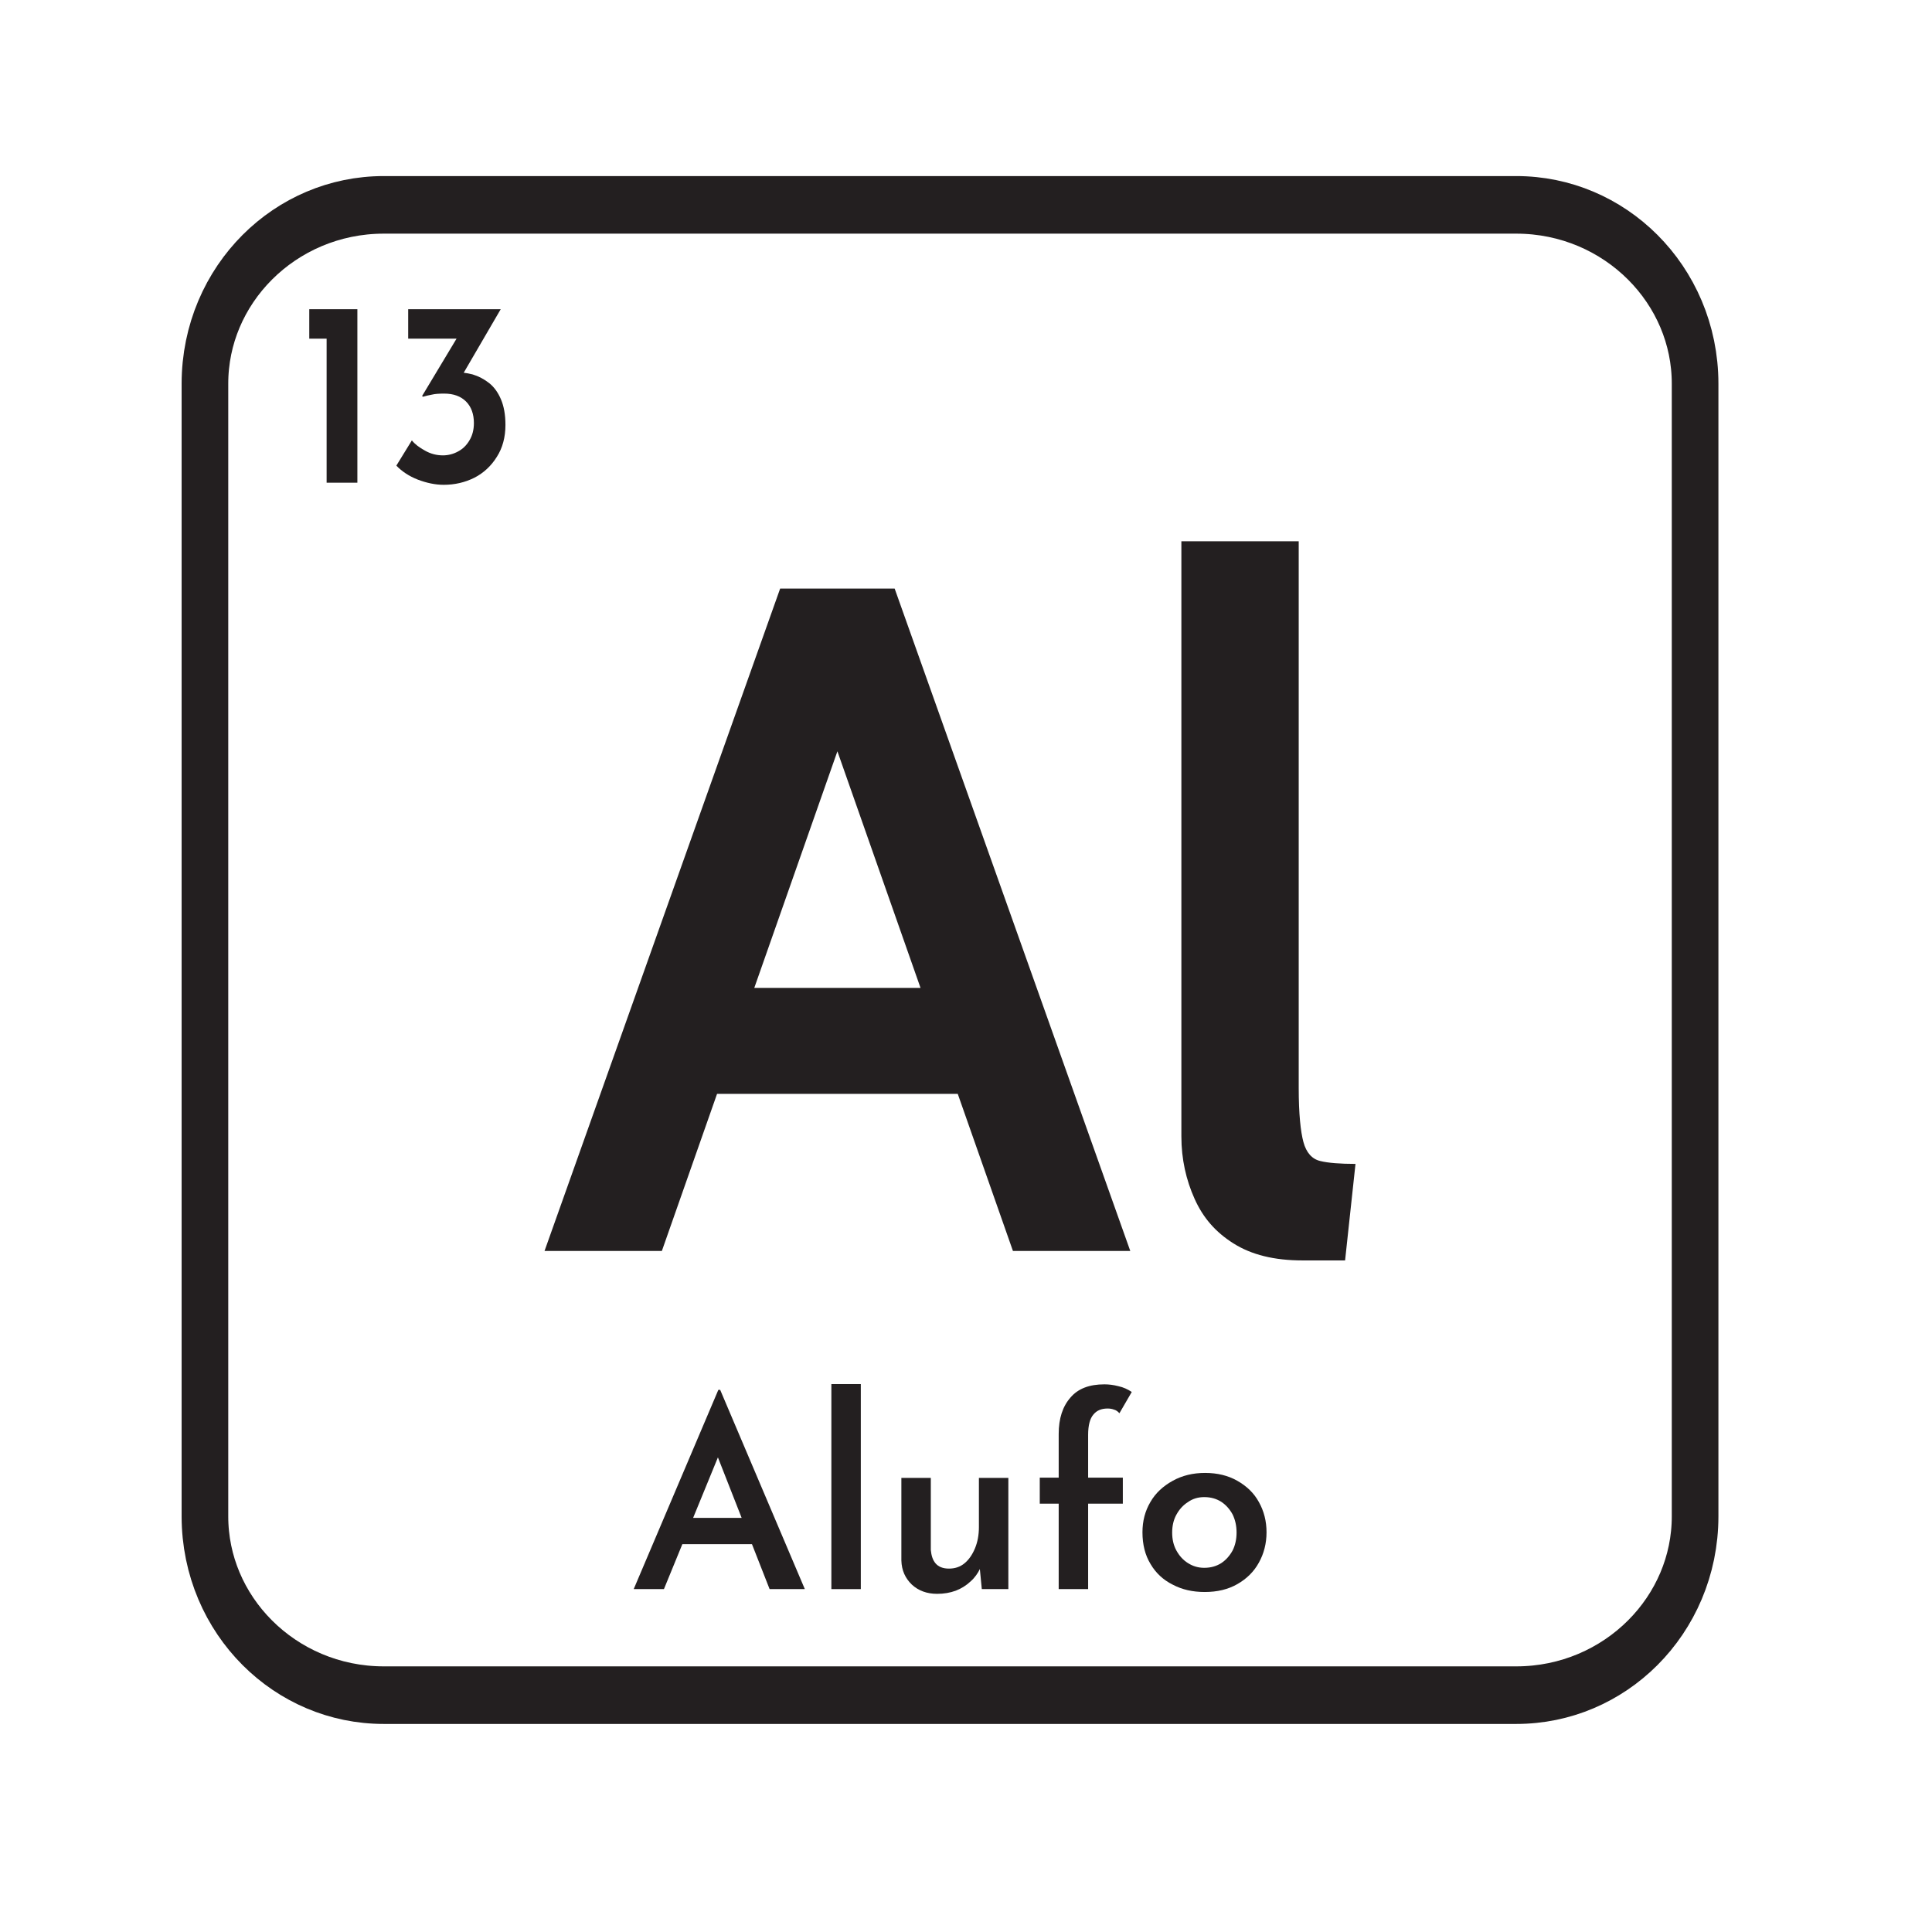
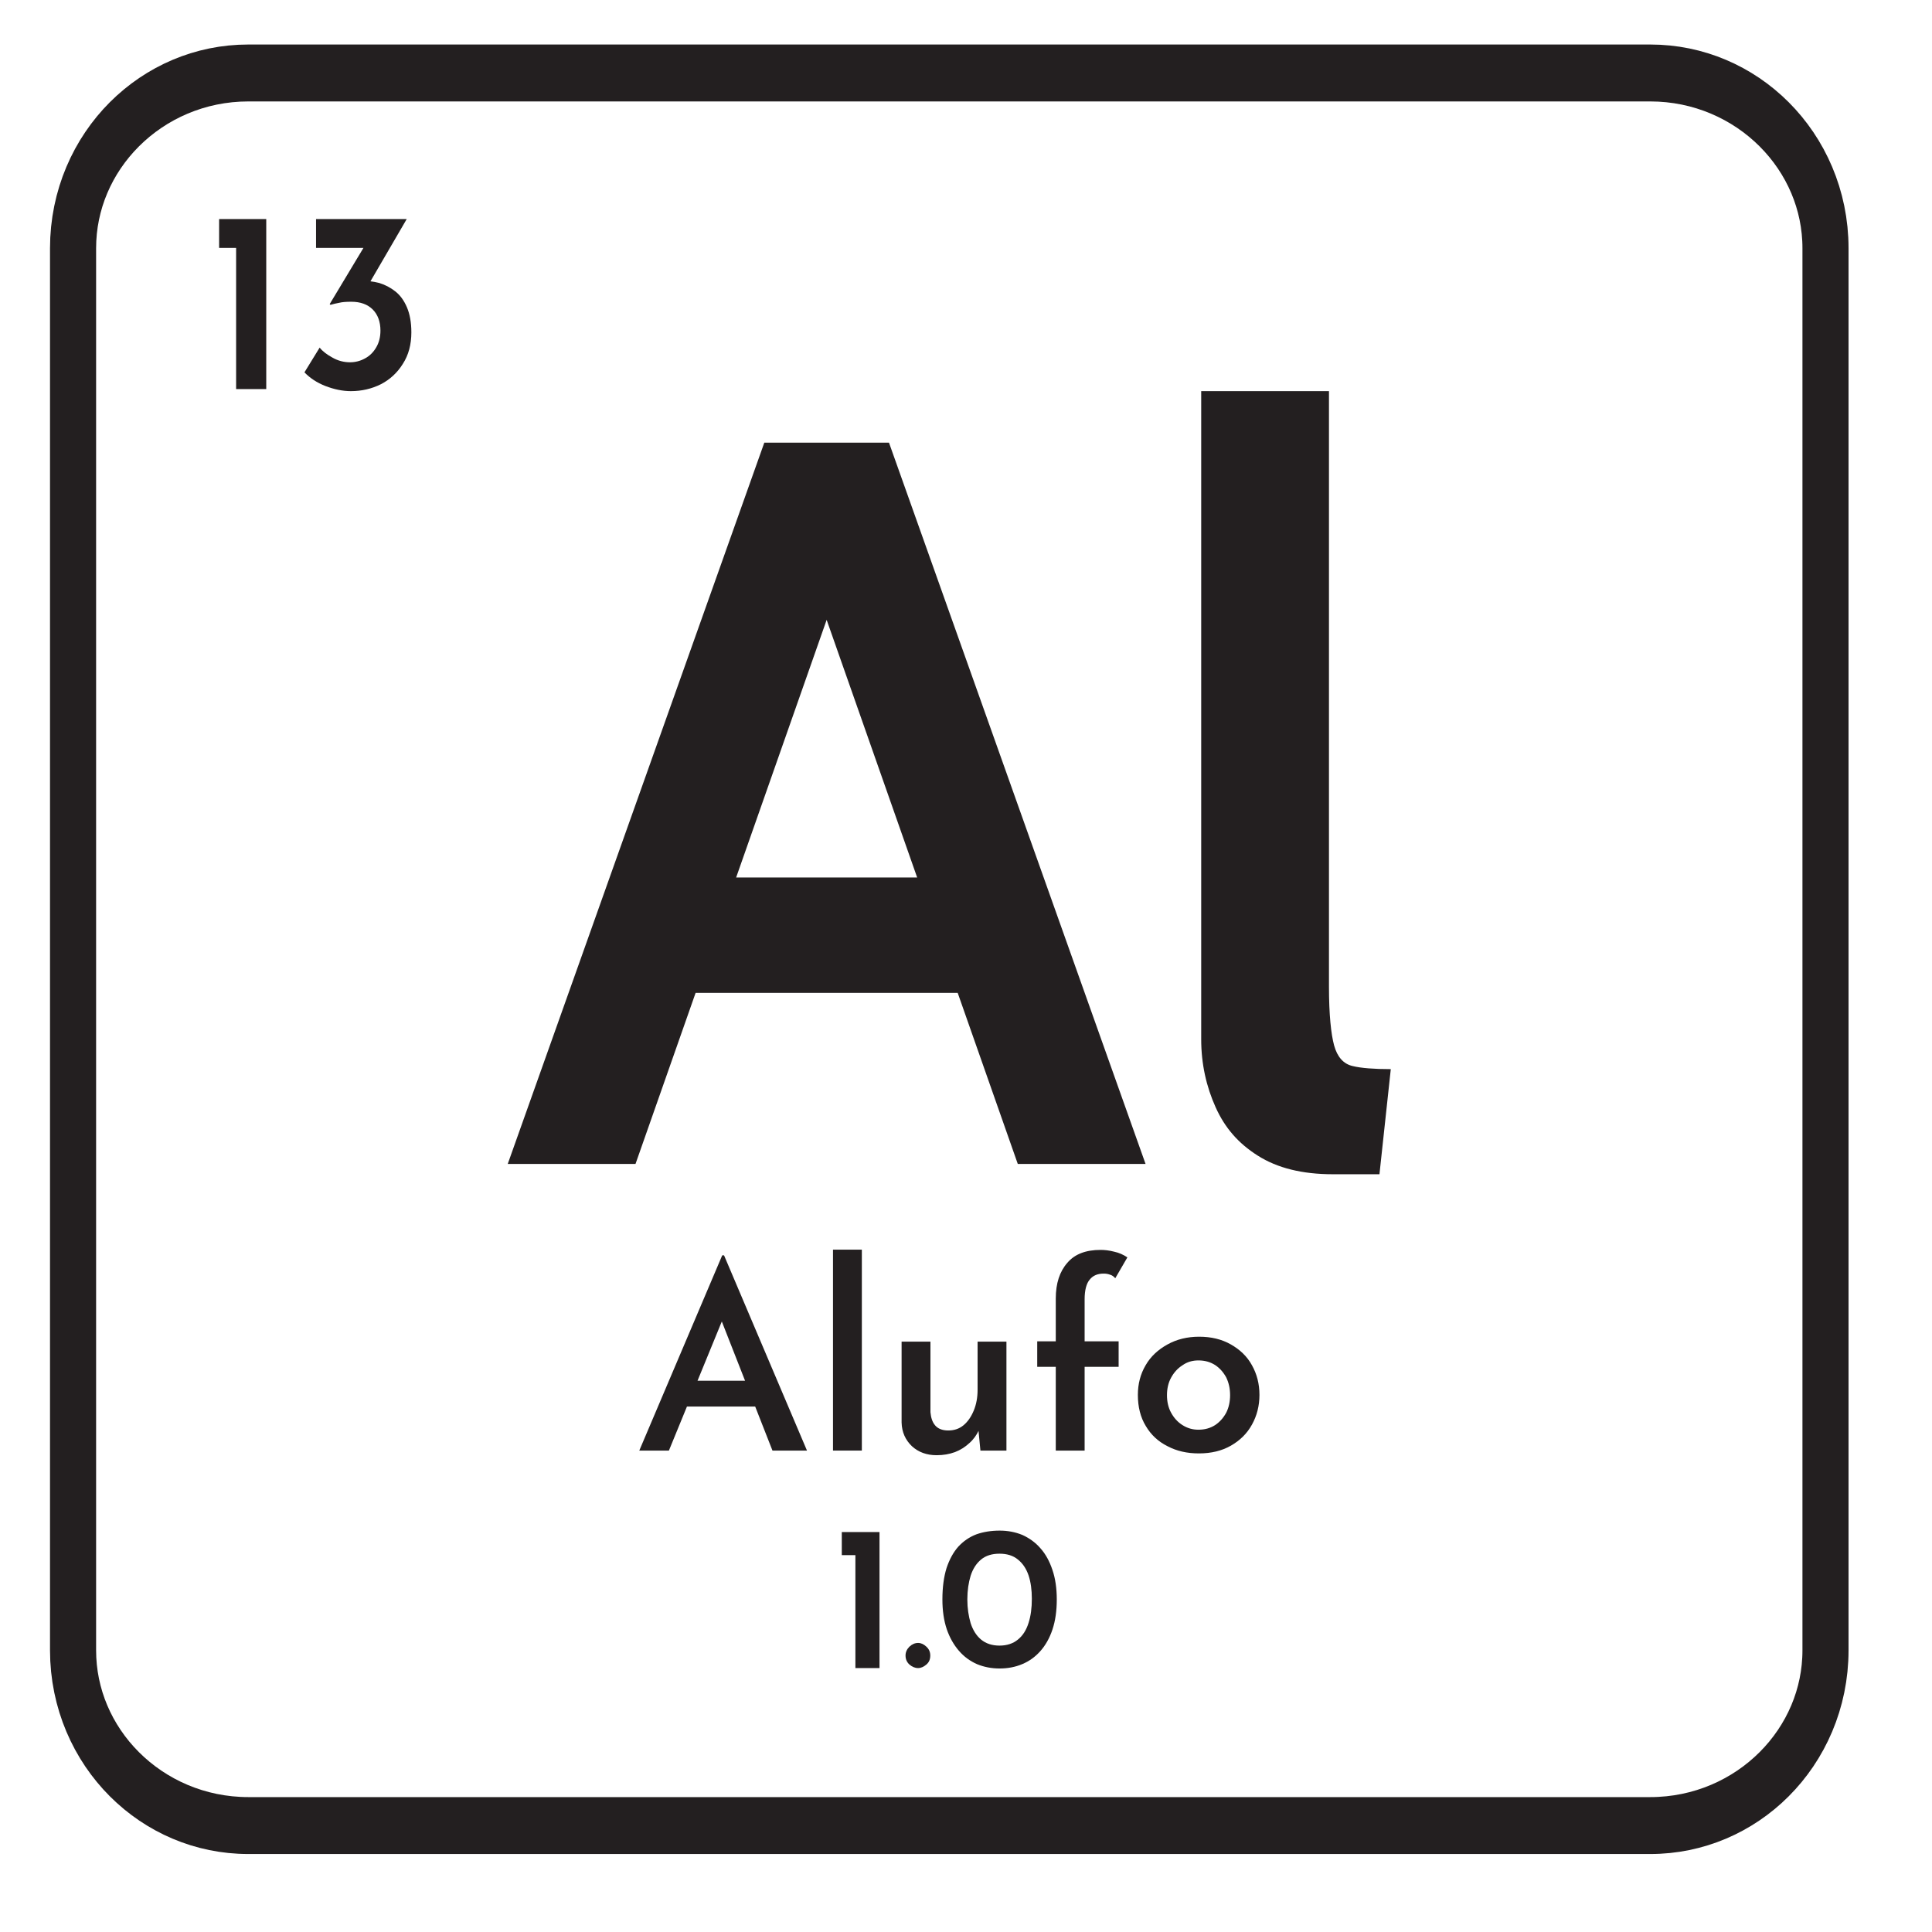
- <svg xmlns="http://www.w3.org/2000/svg" width="49px" height="49px" version="1.1" xml:space="preserve" style="fill-rule:evenodd;clip-rule:evenodd;stroke-linecap:round;stroke-linejoin:round;stroke-miterlimit:1.5;">
-   <g transform="matrix(0.32,0,0,0.32,0,0)">
-     <g transform="matrix(5.35629,0,0,6.61382,-54.2139,-113.103)">
-       <path d="M32.558,19.556C34.02,19.556 35.204,20.516 35.204,21.699L35.204,35.272C35.204,36.455 34.02,37.415 32.558,37.415L15.8,37.415C14.338,37.415 13.154,36.455 13.154,35.272L13.154,21.699C13.154,20.516 14.338,19.556 15.8,19.556L32.558,19.556Z" style="fill:none;stroke:rgb(35,31,32);stroke-width:0.69px;" />
+ <svg xmlns="http://www.w3.org/2000/svg" width="50px" height="50px" version="1.1" xml:space="preserve" style="fill-rule:evenodd;clip-rule:evenodd;stroke-linecap:round;stroke-linejoin:round;stroke-miterlimit:1.5;">
+   <g transform="matrix(2.05682,0,0,2.53971,-25.1646,-47.778)">
+     <path d="M32.999,19.556C34.217,19.556 35.204,20.356 35.204,21.342L35.204,35.629C35.204,36.615 34.217,37.415 32.999,37.415L15.359,37.415C14.141,37.415 13.154,36.615 13.154,35.629L13.154,21.342C13.154,20.356 14.141,19.556 15.359,19.556L32.999,19.556Z" style="fill:none;stroke:rgb(35,31,32);stroke-width:0.58px;" />
+   </g>
+   <g transform="matrix(0.32,0,0,0.32,0.103302,16.101)">
+     <g transform="matrix(83.3333,0,0,83.3333,40.4905,43.8176)">
+       <path d="M0.459,-0.166L0.166,-0.166L0.166,-0.278L0.459,-0.278L0.459,-0.166ZM0.296,-0.575L0.329,-0.575L0.127,-0L0.003,-0L0.252,-0.7L0.373,-0.7L0.622,-0L0.498,-0L0.296,-0.575Z" style="fill:rgb(35,31,32);fill-rule:nonzero;" />
    </g>
-     <g transform="matrix(1,0,0,1,-1.22856,55.3301)">
-       <g transform="matrix(75,0,0,75,44.1613,43.8176)">
-         <path d="M0.459,-0.166L0.166,-0.166L0.166,-0.278L0.459,-0.278L0.459,-0.166ZM0.296,-0.575L0.329,-0.575L0.127,-0L0.003,-0L0.252,-0.7L0.373,-0.7L0.622,-0L0.498,-0L0.296,-0.575Z" style="fill:rgb(35,31,32);fill-rule:nonzero;" />
-       </g>
-       <g transform="matrix(75,0,0,75,90.5113,43.8176)">
-         <path d="M0.186,0.01C0.156,0.01 0.132,0.004 0.113,-0.008C0.094,-0.02 0.081,-0.035 0.072,-0.055C0.063,-0.075 0.058,-0.097 0.058,-0.121L0.058,-0.75L0.182,-0.75L0.182,-0.172C0.182,-0.145 0.184,-0.126 0.187,-0.115C0.19,-0.104 0.196,-0.097 0.205,-0.095C0.213,-0.093 0.226,-0.092 0.242,-0.092L0.231,0.01L0.186,0.01Z" style="fill:rgb(35,31,32);fill-rule:nonzero;" />
-       </g>
-       <g transform="matrix(75,0,0,75,110.236,43.8176)">
-             </g>
+     <g transform="matrix(83.3333,0,0,83.3333,91.9905,43.8176)">
+       <path d="M0.186,0.01C0.156,0.01 0.132,0.004 0.113,-0.008C0.094,-0.02 0.081,-0.035 0.072,-0.055C0.063,-0.075 0.058,-0.097 0.058,-0.121L0.058,-0.75L0.182,-0.75L0.182,-0.172C0.182,-0.145 0.184,-0.126 0.187,-0.115C0.19,-0.104 0.196,-0.097 0.205,-0.095C0.213,-0.093 0.226,-0.092 0.242,-0.092L0.231,0.01L0.186,0.01Z" style="fill:rgb(35,31,32);fill-rule:nonzero;" />
    </g>
-     <g transform="matrix(1,0,0,1,20.7925,15.6061)">
-       <g transform="matrix(20.8333,0,0,20.8333,28.933,110.342)">
-         <path d="M0.024,-0L0.346,-0.758L0.353,-0.758L0.675,-0L0.541,-0L0.315,-0.576L0.398,-0.632L0.139,-0L0.024,-0ZM0.226,-0.271L0.475,-0.271L0.515,-0.171L0.191,-0.171L0.226,-0.271Z" style="fill:rgb(35,31,32);fill-rule:nonzero;" />
-       </g>
-       <g transform="matrix(20.8333,0,0,20.8333,43.4955,110.342)">
-         <rect x="0.077" y="-0.78" width="0.112" height="0.78" style="fill:rgb(35,31,32);fill-rule:nonzero;" />
-       </g>
-       <g transform="matrix(20.8333,0,0,20.8333,49.0434,110.342)">
-         <path d="M0.213,0.018C0.174,0.018 0.142,0.006 0.117,-0.017C0.092,-0.041 0.078,-0.071 0.077,-0.109L0.077,-0.423L0.189,-0.423L0.189,-0.149C0.191,-0.128 0.196,-0.111 0.207,-0.098C0.218,-0.085 0.235,-0.078 0.258,-0.078C0.28,-0.078 0.3,-0.084 0.317,-0.098C0.334,-0.112 0.347,-0.131 0.357,-0.155C0.367,-0.179 0.372,-0.206 0.372,-0.236L0.372,-0.423L0.484,-0.423L0.484,-0L0.383,-0L0.374,-0.093L0.377,-0.079C0.368,-0.06 0.356,-0.043 0.34,-0.029C0.324,-0.014 0.305,-0.002 0.284,0.006C0.262,0.014 0.239,0.018 0.213,0.018Z" style="fill:rgb(35,31,32);fill-rule:nonzero;" />
-       </g>
-       <g transform="matrix(20.8333,0,0,20.8333,60.7413,110.342)">
-         <path d="M0.114,-0L0.114,-0.325L0.042,-0.325L0.042,-0.424L0.114,-0.424L0.114,-0.59C0.114,-0.649 0.129,-0.695 0.159,-0.729C0.188,-0.763 0.231,-0.779 0.288,-0.779C0.304,-0.779 0.322,-0.777 0.341,-0.772C0.36,-0.768 0.377,-0.76 0.392,-0.75L0.345,-0.669C0.339,-0.676 0.332,-0.681 0.324,-0.683C0.316,-0.686 0.308,-0.687 0.3,-0.687C0.277,-0.687 0.259,-0.68 0.246,-0.664C0.233,-0.649 0.226,-0.623 0.226,-0.587L0.226,-0.424L0.358,-0.424L0.358,-0.325L0.226,-0.325L0.226,-0L0.114,-0Z" style="fill:rgb(35,31,32);fill-rule:nonzero;" />
-       </g>
-       <g transform="matrix(20.8333,0,0,20.8333,68.8809,110.342)">
-         <path d="M0.042,-0.216C0.042,-0.259 0.052,-0.297 0.072,-0.331C0.092,-0.366 0.121,-0.392 0.157,-0.412C0.193,-0.432 0.234,-0.442 0.28,-0.442C0.327,-0.442 0.368,-0.432 0.403,-0.412C0.438,-0.392 0.466,-0.366 0.485,-0.331C0.504,-0.297 0.514,-0.259 0.514,-0.216C0.514,-0.174 0.504,-0.135 0.485,-0.101C0.466,-0.066 0.438,-0.039 0.403,-0.019C0.368,0.001 0.327,0.011 0.279,0.011C0.233,0.011 0.193,0.002 0.157,-0.017C0.121,-0.035 0.093,-0.061 0.073,-0.095C0.052,-0.129 0.042,-0.17 0.042,-0.216ZM0.155,-0.215C0.155,-0.19 0.16,-0.167 0.171,-0.147C0.182,-0.127 0.196,-0.111 0.215,-0.099C0.234,-0.087 0.254,-0.081 0.277,-0.081C0.302,-0.081 0.323,-0.087 0.342,-0.099C0.36,-0.111 0.374,-0.127 0.385,-0.147C0.395,-0.167 0.4,-0.19 0.4,-0.215C0.4,-0.241 0.395,-0.263 0.385,-0.284C0.374,-0.304 0.36,-0.32 0.342,-0.332C0.323,-0.344 0.302,-0.35 0.277,-0.35C0.254,-0.35 0.233,-0.344 0.215,-0.331C0.196,-0.319 0.182,-0.303 0.171,-0.283C0.16,-0.263 0.155,-0.24 0.155,-0.215Z" style="fill:rgb(35,31,32);fill-rule:nonzero;" />
-       </g>
-       <g transform="matrix(20.8333,0,0,20.8333,80.4517,110.342)">
-             </g>
+     <g transform="matrix(83.3333,0,0,83.3333,113.907,43.8176)">
+         </g>
+   </g>
+   <g transform="matrix(0.32,0,0,0.32,7.12603,2.23124)">
+     <g transform="matrix(20.8333,0,0,20.8333,28.933,110.342)">
+       <path d="M0.024,-0L0.346,-0.758L0.353,-0.758L0.675,-0L0.541,-0L0.315,-0.576L0.398,-0.632L0.139,-0L0.024,-0ZM0.226,-0.271L0.475,-0.271L0.515,-0.171L0.191,-0.171L0.226,-0.271Z" style="fill:rgb(35,31,32);fill-rule:nonzero;" />
    </g>
-     <g transform="matrix(1,0,0,1,1.86656,17.103)">
-       <g transform="matrix(20.8333,0,0,20.8333,21.5622,21.1549)">
-         <path d="M0.052,-0.66L0.235,-0.66L0.235,-0L0.118,-0L0.118,-0.548L0.052,-0.548L0.052,-0.66Z" style="fill:rgb(35,31,32);fill-rule:nonzero;" />
-       </g>
-       <g transform="matrix(20.8333,0,0,20.8333,28.5476,21.1549)">
-         <path d="M0.445,-0.66L0.279,-0.375L0.213,-0.408C0.221,-0.412 0.229,-0.415 0.239,-0.417C0.248,-0.419 0.257,-0.42 0.266,-0.42C0.291,-0.421 0.314,-0.418 0.338,-0.412C0.361,-0.405 0.382,-0.394 0.401,-0.379C0.42,-0.364 0.435,-0.343 0.446,-0.317C0.457,-0.291 0.463,-0.259 0.463,-0.22C0.463,-0.173 0.452,-0.132 0.43,-0.098C0.409,-0.064 0.38,-0.037 0.345,-0.019C0.309,-0.001 0.27,0.008 0.228,0.008C0.196,0.008 0.163,0.001 0.129,-0.012C0.096,-0.025 0.069,-0.043 0.048,-0.065L0.107,-0.161C0.118,-0.147 0.135,-0.134 0.157,-0.122C0.178,-0.11 0.201,-0.104 0.225,-0.104C0.245,-0.104 0.265,-0.109 0.283,-0.119C0.3,-0.128 0.315,-0.142 0.326,-0.161C0.337,-0.179 0.343,-0.201 0.343,-0.227C0.343,-0.261 0.333,-0.289 0.313,-0.309C0.293,-0.329 0.265,-0.339 0.23,-0.339C0.211,-0.339 0.195,-0.338 0.183,-0.335C0.171,-0.333 0.16,-0.33 0.149,-0.327L0.146,-0.33L0.286,-0.563L0.321,-0.548L0.093,-0.548L0.093,-0.66L0.445,-0.66Z" style="fill:rgb(35,31,32);fill-rule:nonzero;" />
-       </g>
-       <g transform="matrix(20.8333,0,0,20.8333,39.483,21.1549)">
-             </g>
+     <g transform="matrix(20.8333,0,0,20.8333,43.4955,110.342)">
+       <rect x="0.077" y="-0.78" width="0.112" height="0.78" style="fill:rgb(35,31,32);fill-rule:nonzero;" />
    </g>
+     <g transform="matrix(20.8333,0,0,20.8333,49.0434,110.342)">
+       <path d="M0.213,0.018C0.174,0.018 0.142,0.006 0.117,-0.017C0.092,-0.041 0.078,-0.071 0.077,-0.109L0.077,-0.423L0.189,-0.423L0.189,-0.149C0.191,-0.128 0.196,-0.111 0.207,-0.098C0.218,-0.085 0.235,-0.078 0.258,-0.078C0.28,-0.078 0.3,-0.084 0.317,-0.098C0.334,-0.112 0.347,-0.131 0.357,-0.155C0.367,-0.179 0.372,-0.206 0.372,-0.236L0.372,-0.423L0.484,-0.423L0.484,-0L0.383,-0L0.374,-0.093L0.377,-0.079C0.368,-0.06 0.356,-0.043 0.34,-0.029C0.324,-0.014 0.305,-0.002 0.284,0.006C0.262,0.014 0.239,0.018 0.213,0.018Z" style="fill:rgb(35,31,32);fill-rule:nonzero;" />
+     </g>
+     <g transform="matrix(20.8333,0,0,20.8333,60.7413,110.342)">
+       <path d="M0.114,-0L0.114,-0.325L0.042,-0.325L0.042,-0.424L0.114,-0.424L0.114,-0.59C0.114,-0.649 0.129,-0.695 0.159,-0.729C0.188,-0.763 0.231,-0.779 0.288,-0.779C0.304,-0.779 0.322,-0.777 0.341,-0.772C0.36,-0.768 0.377,-0.76 0.392,-0.75L0.345,-0.669C0.339,-0.676 0.332,-0.681 0.324,-0.683C0.316,-0.686 0.308,-0.687 0.3,-0.687C0.277,-0.687 0.259,-0.68 0.246,-0.664C0.233,-0.649 0.226,-0.623 0.226,-0.587L0.226,-0.424L0.358,-0.424L0.358,-0.325L0.226,-0.325L0.226,-0L0.114,-0Z" style="fill:rgb(35,31,32);fill-rule:nonzero;" />
+     </g>
+     <g transform="matrix(20.8333,0,0,20.8333,68.8809,110.342)">
+       <path d="M0.042,-0.216C0.042,-0.259 0.052,-0.297 0.072,-0.331C0.092,-0.366 0.121,-0.392 0.157,-0.412C0.193,-0.432 0.234,-0.442 0.28,-0.442C0.327,-0.442 0.368,-0.432 0.403,-0.412C0.438,-0.392 0.466,-0.366 0.485,-0.331C0.504,-0.297 0.514,-0.259 0.514,-0.216C0.514,-0.174 0.504,-0.135 0.485,-0.101C0.466,-0.066 0.438,-0.039 0.403,-0.019C0.368,0.001 0.327,0.011 0.279,0.011C0.233,0.011 0.193,0.002 0.157,-0.017C0.121,-0.035 0.093,-0.061 0.073,-0.095C0.052,-0.129 0.042,-0.17 0.042,-0.216ZM0.155,-0.215C0.155,-0.19 0.16,-0.167 0.171,-0.147C0.182,-0.127 0.196,-0.111 0.215,-0.099C0.234,-0.087 0.254,-0.081 0.277,-0.081C0.302,-0.081 0.323,-0.087 0.342,-0.099C0.36,-0.111 0.374,-0.127 0.385,-0.147C0.395,-0.167 0.4,-0.19 0.4,-0.215C0.4,-0.241 0.395,-0.263 0.385,-0.284C0.374,-0.304 0.36,-0.32 0.342,-0.332C0.323,-0.344 0.302,-0.35 0.277,-0.35C0.254,-0.35 0.233,-0.344 0.215,-0.331C0.196,-0.319 0.182,-0.303 0.171,-0.283C0.16,-0.263 0.155,-0.24 0.155,-0.215Z" style="fill:rgb(35,31,32);fill-rule:nonzero;" />
+     </g>
+     <g transform="matrix(20.8333,0,0,20.8333,80.4517,110.342)">
+         </g>
+   </g>
+   <g transform="matrix(0.32,0,0,0.32,7.02138,7.86003)">
+     <g transform="matrix(16.6667,0,0,16.6667,45.2715,110.342)">
+       <path d="M0.052,-0.66L0.235,-0.66L0.235,-0L0.118,-0L0.118,-0.548L0.052,-0.548L0.052,-0.66Z" style="fill:rgb(35,31,32);fill-rule:nonzero;" />
+     </g>
+     <g transform="matrix(16.6667,0,0,16.6667,50.8599,110.342)">
+       <path d="M0.026,-0.061C0.026,-0.078 0.033,-0.092 0.045,-0.104C0.058,-0.116 0.072,-0.122 0.087,-0.122C0.101,-0.122 0.114,-0.116 0.127,-0.104C0.14,-0.092 0.146,-0.078 0.146,-0.061C0.146,-0.042 0.14,-0.028 0.127,-0.017C0.114,-0.006 0.101,-0 0.087,-0C0.072,-0 0.058,-0.006 0.045,-0.017C0.033,-0.028 0.026,-0.042 0.026,-0.061Z" style="fill:rgb(35,31,32);fill-rule:nonzero;" />
+     </g>
+     <g transform="matrix(16.6667,0,0,16.6667,53.6915,110.342)">
+       <path d="M0.313,0.002C0.273,0.002 0.237,-0.005 0.203,-0.019C0.169,-0.034 0.14,-0.055 0.115,-0.084C0.09,-0.113 0.07,-0.148 0.056,-0.189C0.042,-0.231 0.035,-0.279 0.035,-0.333C0.035,-0.392 0.042,-0.443 0.055,-0.485C0.069,-0.527 0.088,-0.562 0.112,-0.589C0.137,-0.616 0.166,-0.636 0.2,-0.649C0.234,-0.661 0.272,-0.667 0.313,-0.667C0.352,-0.667 0.389,-0.66 0.423,-0.646C0.456,-0.631 0.486,-0.61 0.511,-0.581C0.536,-0.553 0.555,-0.518 0.569,-0.476C0.583,-0.435 0.59,-0.387 0.59,-0.333C0.59,-0.277 0.583,-0.229 0.569,-0.187C0.555,-0.145 0.535,-0.11 0.51,-0.082C0.485,-0.054 0.456,-0.033 0.422,-0.019C0.389,-0.005 0.352,0.002 0.313,0.002ZM0.312,-0.109C0.348,-0.109 0.378,-0.119 0.401,-0.138C0.425,-0.157 0.442,-0.184 0.453,-0.219C0.464,-0.253 0.469,-0.292 0.469,-0.336C0.469,-0.379 0.464,-0.417 0.453,-0.45C0.442,-0.482 0.425,-0.508 0.401,-0.527C0.378,-0.546 0.348,-0.555 0.312,-0.555C0.276,-0.555 0.246,-0.546 0.223,-0.527C0.2,-0.508 0.183,-0.482 0.172,-0.448C0.162,-0.415 0.156,-0.377 0.156,-0.333C0.156,-0.29 0.162,-0.252 0.172,-0.218C0.183,-0.184 0.2,-0.157 0.223,-0.138C0.246,-0.119 0.276,-0.109 0.312,-0.109Z" style="fill:rgb(35,31,32);fill-rule:nonzero;" />
+     </g>
+     <g transform="matrix(16.6667,0,0,16.6667,64.1132,110.342)">
+         </g>
+   </g>
+   <g transform="matrix(0.32,0,0,0.32,-1.57593,3.29972)">
+     <g transform="matrix(20.8333,0,0,20.8333,21.5622,21.1549)">
+       <path d="M0.052,-0.66L0.235,-0.66L0.235,-0L0.118,-0L0.118,-0.548L0.052,-0.548L0.052,-0.66Z" style="fill:rgb(35,31,32);fill-rule:nonzero;" />
+     </g>
+     <g transform="matrix(20.8333,0,0,20.8333,28.5476,21.1549)">
+       <path d="M0.445,-0.66L0.279,-0.375L0.213,-0.408C0.221,-0.412 0.229,-0.415 0.239,-0.417C0.248,-0.419 0.257,-0.42 0.266,-0.42C0.291,-0.421 0.314,-0.418 0.338,-0.412C0.361,-0.405 0.382,-0.394 0.401,-0.379C0.42,-0.364 0.435,-0.343 0.446,-0.317C0.457,-0.291 0.463,-0.259 0.463,-0.22C0.463,-0.173 0.452,-0.132 0.43,-0.098C0.409,-0.064 0.38,-0.037 0.345,-0.019C0.309,-0.001 0.27,0.008 0.228,0.008C0.196,0.008 0.163,0.001 0.129,-0.012C0.096,-0.025 0.069,-0.043 0.048,-0.065L0.107,-0.161C0.118,-0.147 0.135,-0.134 0.157,-0.122C0.178,-0.11 0.201,-0.104 0.225,-0.104C0.245,-0.104 0.265,-0.109 0.283,-0.119C0.3,-0.128 0.315,-0.142 0.326,-0.161C0.337,-0.179 0.343,-0.201 0.343,-0.227C0.343,-0.261 0.333,-0.289 0.313,-0.309C0.293,-0.329 0.265,-0.339 0.23,-0.339C0.211,-0.339 0.195,-0.338 0.183,-0.335C0.171,-0.333 0.16,-0.33 0.149,-0.327L0.146,-0.33L0.286,-0.563L0.321,-0.548L0.093,-0.548L0.093,-0.66L0.445,-0.66Z" style="fill:rgb(35,31,32);fill-rule:nonzero;" />
+     </g>
+     <g transform="matrix(20.8333,0,0,20.8333,39.483,21.1549)">
+         </g>
  </g>
</svg>
